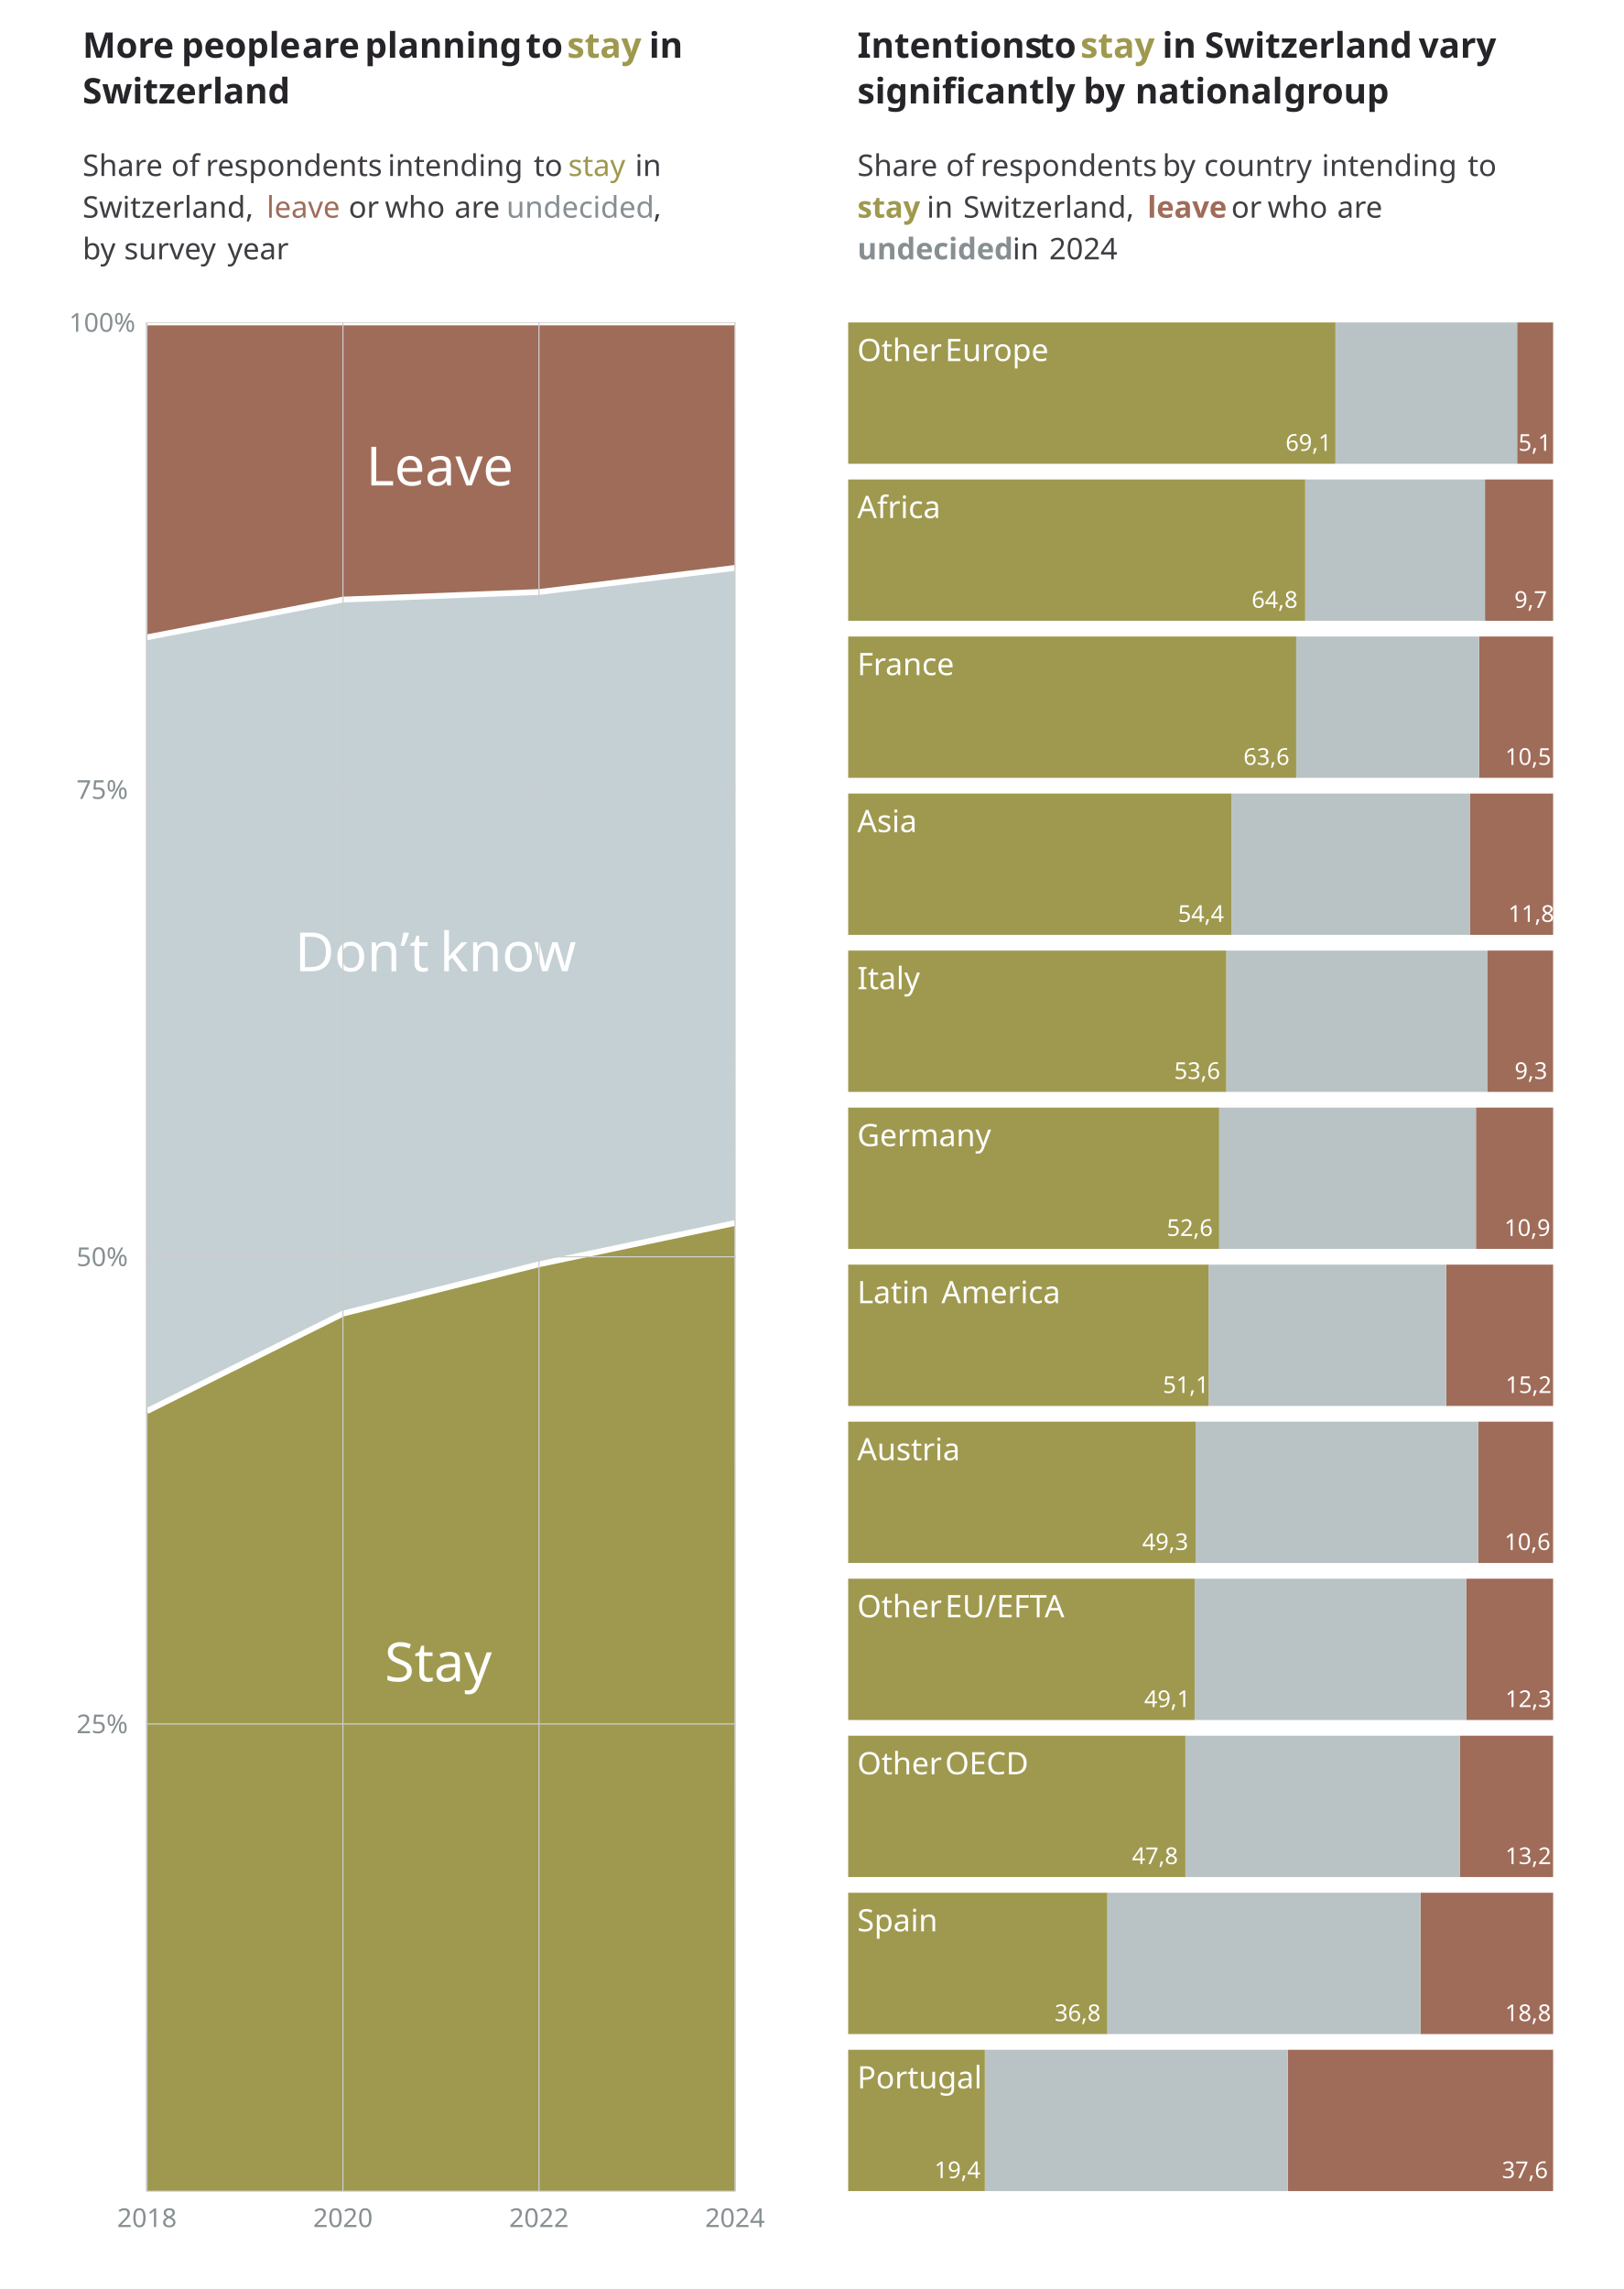
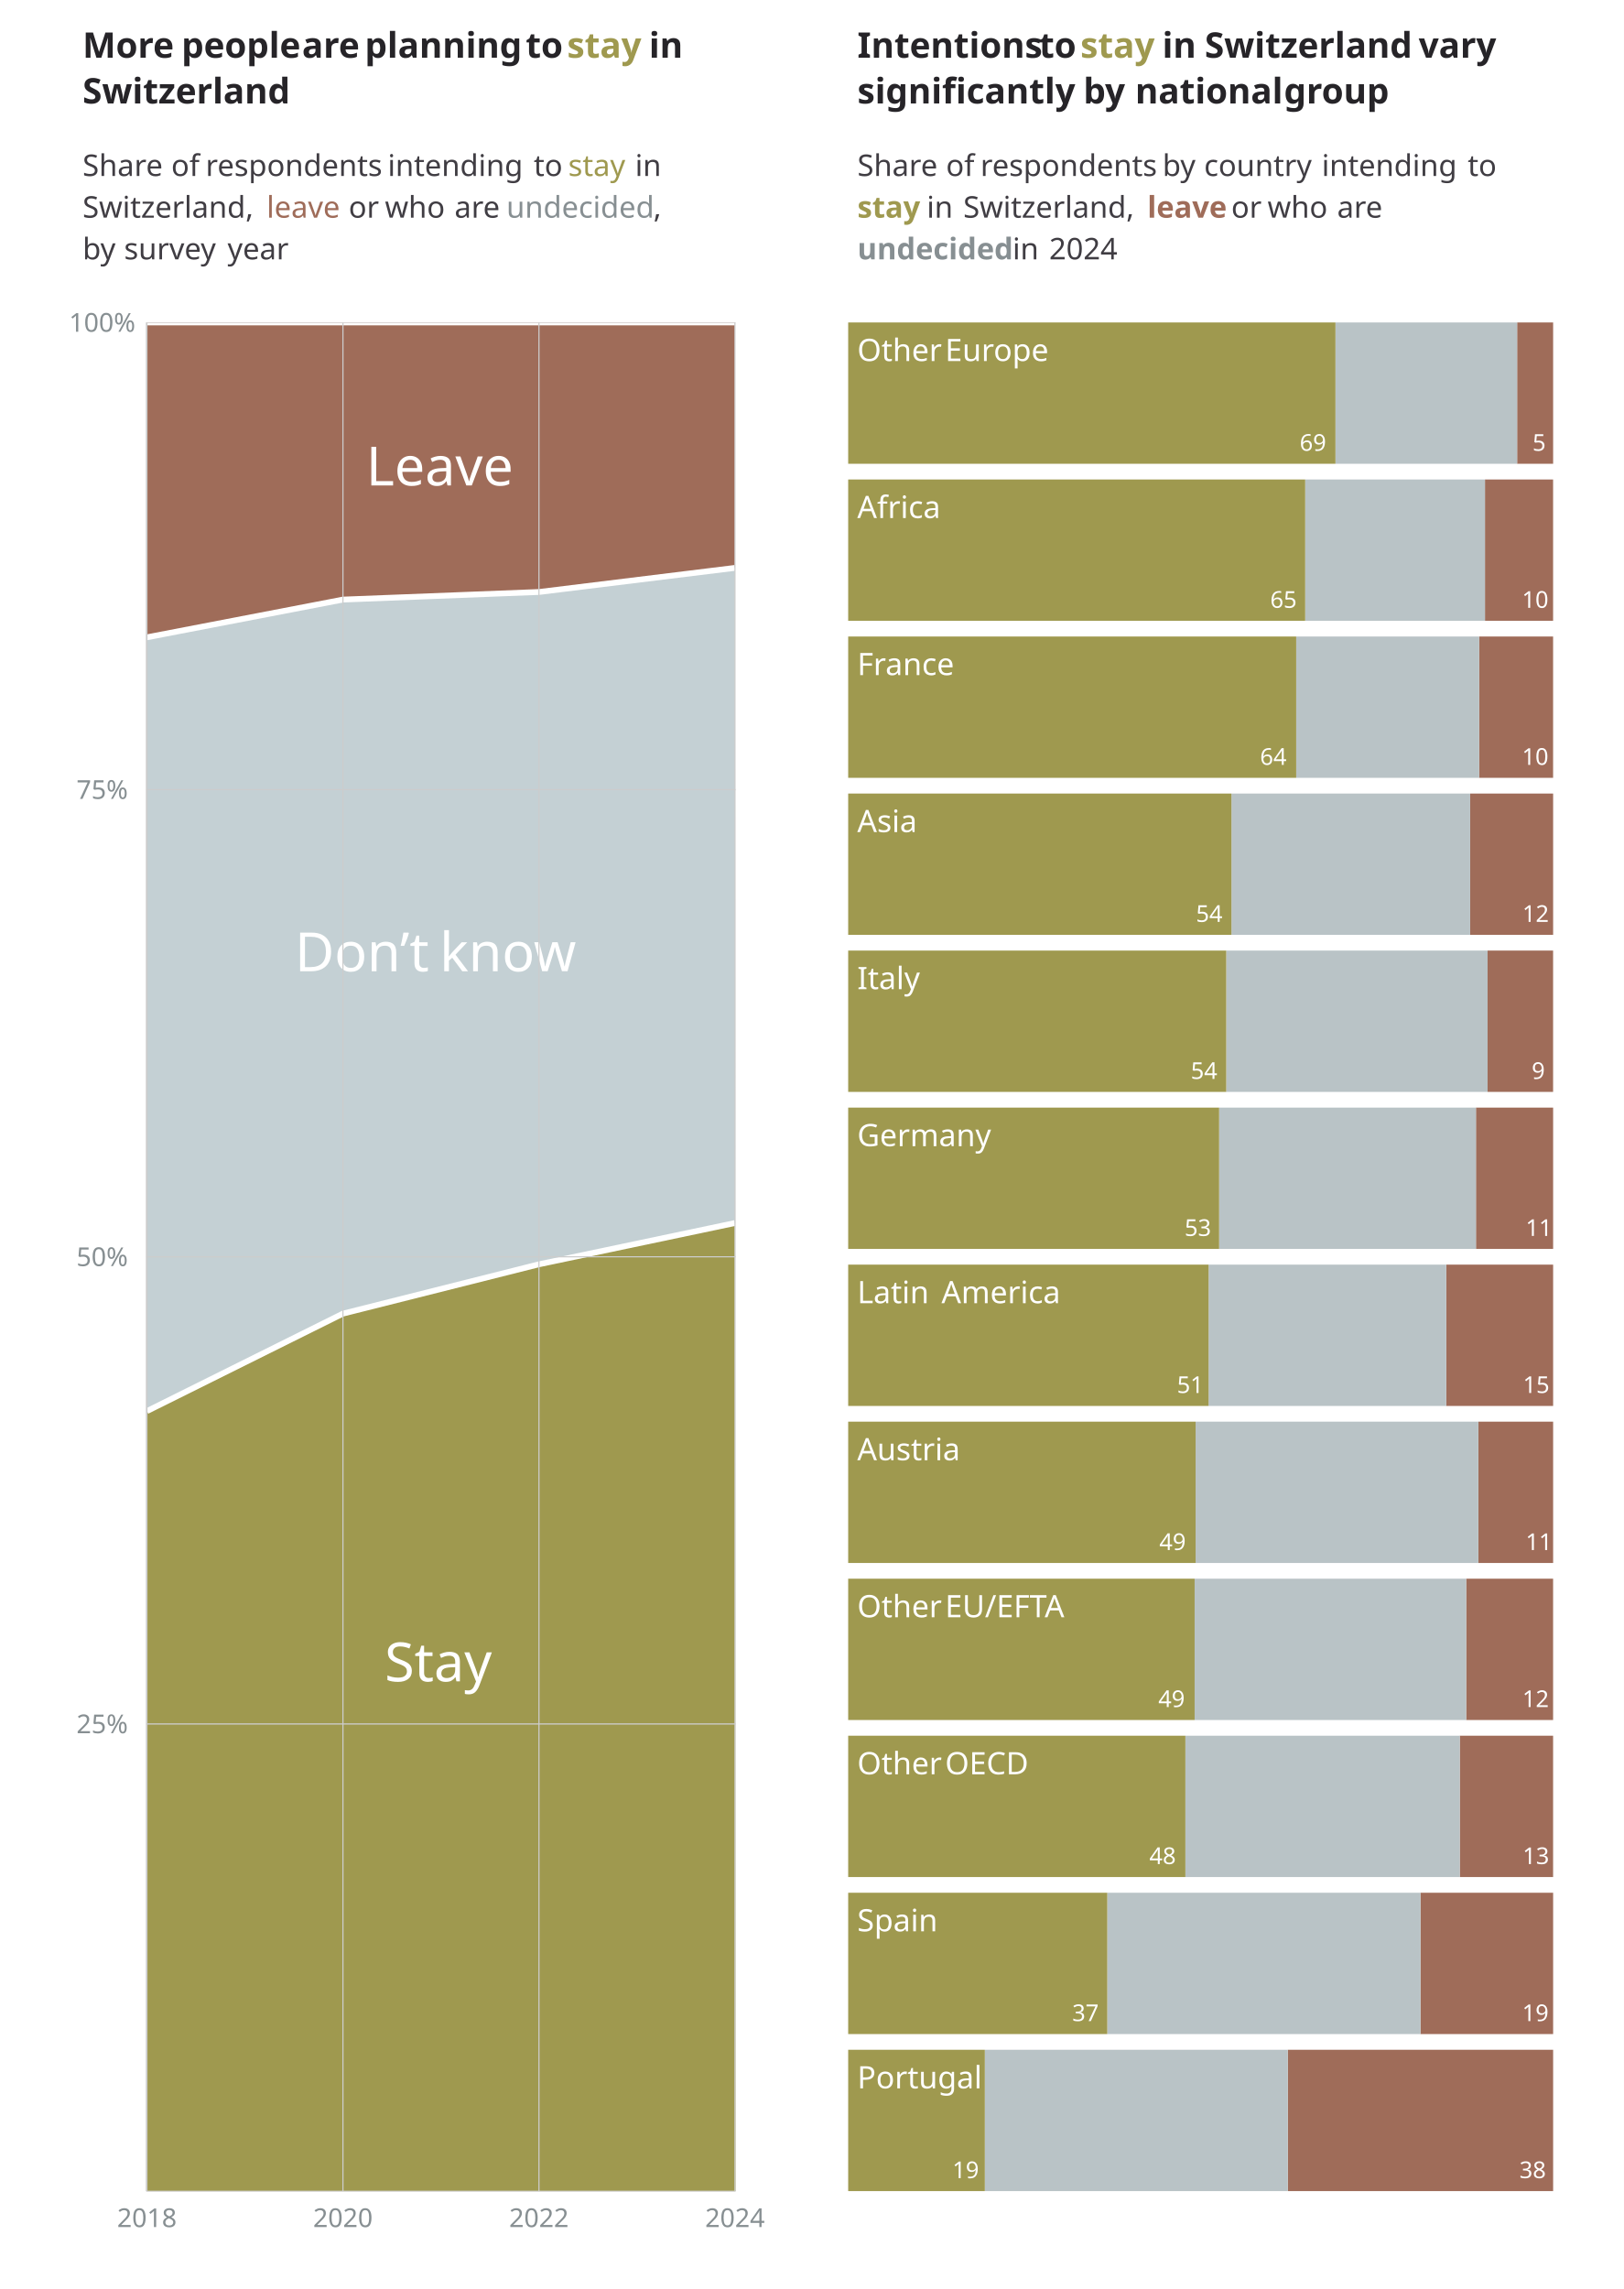
<svg xmlns="http://www.w3.org/2000/svg" width="597.60pt" height="842.40pt" viewBox="0 0 597.60 842.40">
  <g class="svglite">
    <defs>
      <style type="text/css">
    .svglite line, .svglite polyline, .svglite polygon, .svglite path, .svglite rect, .svglite circle {
      fill: none;
      stroke: #000000;
      stroke-linecap: round;
      stroke-linejoin: round;
      stroke-miterlimit: 10.00;
    }
    .svglite text {
      white-space: pre;
    }
    .svglite g.glyphgroup path {
      fill: inherit;
      stroke: none;
    }
  </style>
    </defs>
    <rect width="100%" height="100%" style="stroke: none; fill: #FFFFFF;" />
    <defs>
      <clipPath id="cpMC4wMHw1OTcuNjB8MC4wMHw4NDIuNDA=">
        <rect x="0.00" y="0.00" width="597.60" height="842.40" />
      </clipPath>
    </defs>
    <g clip-path="url(#cpMC4wMHw1OTcuNjB8MC4wMHw4NDIuNDA=)">
      <rect x="0.00" y="0.00" width="597.60" height="842.40" style="stroke-width: 1.07; stroke: #FFFFFF; fill: #FFFFFF;" />
    </g>
    <defs>
      <clipPath id="cpNTMuODd8NTcyLjIwfDExOC42N3w4MDYuMzg=">
        <rect x="53.87" y="118.67" width="518.33" height="687.70" />
      </clipPath>
    </defs>
    <g clip-path="url(#cpNTMuODd8NTcyLjIwfDExOC42N3w4MDYuMzg=)">
</g>
    <g clip-path="url(#cpMC4wMHw1OTcuNjB8MC4wMHw4NDIuNDA=)">
</g>
    <defs>
      <clipPath id="cpNS40OHwyOTAuNjd8NS40OHw4MzYuOTI=">
        <rect x="5.48" y="5.48" width="285.19" height="831.44" />
      </clipPath>
    </defs>
    <g clip-path="url(#cpNS40OHwyOTAuNjd8NS40OHw4MzYuOTI=)">
      <rect x="5.48" y="5.48" width="285.19" height="831.44" style="stroke-width: 0.00; stroke: none; fill: #FFFFFF;" />
    </g>
    <g clip-path="url(#cpMC4wMHw1OTcuNjB8MC4wMHw4NDIuNDA=)">
</g>
    <defs>
      <clipPath id="cpMjkwLjY3fDU5Mi4xMnw1LjQ4fDgzNi45Mg==">
        <rect x="290.67" y="5.48" width="301.45" height="831.44" />
      </clipPath>
    </defs>
    <g clip-path="url(#cpMjkwLjY3fDU5Mi4xMnw1LjQ4fDgzNi45Mg==)">
      <rect x="290.67" y="5.48" width="301.45" height="831.44" style="stroke-width: 0.00; stroke: none; fill: #FFFFFF;" />
    </g>
    <g clip-path="url(#cpMC4wMHw1OTcuNjB8MC4wMHw4NDIuNDA=)">
</g>
    <defs>
      <clipPath id="cpNTMuODd8MjcwLjc0fDExOC42N3w4MDYuMzg=">
        <rect x="53.87" y="118.67" width="216.88" height="687.70" />
      </clipPath>
    </defs>
    <g clip-path="url(#cpNTMuODd8MjcwLjc0fDExOC42N3w4MDYuMzg=)">
      <polygon points="54.08,118.67 54.30,118.67 126.01,118.67 126.23,118.67 126.45,118.67 198.16,118.67 198.38,118.67 198.60,118.67 270.31,118.67 270.53,118.67 270.74,806.38 270.53,208.99 270.31,209.02 198.60,217.84 198.38,217.86 198.16,217.87 126.45,220.65 126.23,220.65 126.01,220.70 54.30,234.50 54.08,234.54 53.87,806.38 " style="stroke-width: 0.00; stroke: none; stroke-linecap: butt; fill: #9F6C59;" />
      <polyline points="54.08,118.67 54.30,118.67 126.01,118.67 126.23,118.67 126.45,118.67 198.16,118.67 198.38,118.67 198.60,118.67 270.31,118.67 270.53,118.67 " style="stroke-width: 2.13; stroke: #FFFFFF; stroke-linecap: butt;" />
      <polygon points="54.08,234.54 54.30,234.50 126.01,220.70 126.23,220.65 126.45,220.65 198.16,217.87 198.38,217.86 198.60,217.84 270.31,209.02 270.53,208.99 270.74,806.38 270.53,450.09 270.31,450.14 198.60,465.24 198.38,465.29 198.16,465.34 126.45,483.39 126.23,483.44 126.01,483.55 54.30,519.21 54.08,519.32 53.87,806.38 " style="stroke-width: 0.00; stroke: none; stroke-linecap: butt; fill: #C4D0D4;" />
      <polyline points="54.08,234.54 54.30,234.50 126.01,220.70 126.23,220.65 126.45,220.65 198.16,217.87 198.38,217.86 198.60,217.84 270.31,209.02 270.53,208.99 " style="stroke-width: 2.13; stroke: #FFFFFF; stroke-linecap: butt;" />
      <polygon points="54.08,519.32 54.30,519.21 126.01,483.55 126.23,483.44 126.45,483.39 198.16,465.34 198.38,465.29 198.60,465.24 270.31,450.14 270.53,450.09 270.74,806.38 270.53,806.38 270.31,806.38 198.60,806.38 198.38,806.38 198.16,806.38 126.45,806.38 126.23,806.38 126.01,806.38 54.30,806.38 54.08,806.38 53.87,806.38 " style="stroke-width: 0.00; stroke: none; stroke-linecap: butt; fill: #9F994F;" />
      <polyline points="54.08,519.32 54.30,519.21 126.01,483.55 126.23,483.44 126.45,483.39 198.16,465.34 198.38,465.29 198.60,465.24 270.31,450.14 270.53,450.09 " style="stroke-width: 2.13; stroke: #FFFFFF; stroke-linecap: butt;" />
      <text x="141.59" y="618.77" style="font-size: 19.92px;fill: #FFFFFF; font-family: &quot;Roboto Slab&quot;;">Stay</text>
      <text x="108.54" y="357.45" style="font-size: 19.92px;fill: #FFFFFF; font-family: &quot;Roboto Slab&quot;;">Don’t</text>
      <text x="161.83" y="357.45" style="font-size: 19.92px;fill: #FFFFFF; font-family: &quot;Roboto Slab&quot;;">know</text>
      <text x="134.75" y="178.65" style="font-size: 19.92px;fill: #FFFFFF; font-family: &quot;Roboto Slab&quot;;">Leave</text>
      <rect x="53.87" y="118.67" width="216.88" height="687.70" style="stroke-width: 0.00; stroke: none;" />
      <polyline points="53.87,634.45 270.74,634.45 " style="stroke-width: 0.43; stroke: #CCCCCC; stroke-linecap: butt;" />
      <polyline points="53.87,462.53 270.74,462.53 " style="stroke-width: 0.43; stroke: #CCCCCC; stroke-linecap: butt;" />
      <polyline points="53.87,290.60 270.74,290.60 " style="stroke-width: 0.43; stroke: #CCCCCC; stroke-linecap: butt;" />
      <polyline points="53.87,118.67 270.74,118.67 " style="stroke-width: 0.43; stroke: #CCCCCC; stroke-linecap: butt;" />
      <polyline points="54.08,806.38 54.08,118.67 " style="stroke-width: 0.43; stroke: #CCCCCC; stroke-linecap: butt;" />
      <polyline points="126.23,806.38 126.23,118.67 " style="stroke-width: 0.43; stroke: #CCCCCC; stroke-linecap: butt;" />
      <polyline points="198.38,806.38 198.38,118.67 " style="stroke-width: 0.43; stroke: #CCCCCC; stroke-linecap: butt;" />
      <polyline points="270.53,806.38 270.53,118.67 " style="stroke-width: 0.43; stroke: #CCCCCC; stroke-linecap: butt;" />
    </g>
    <g clip-path="url(#cpMC4wMHw1OTcuNjB8MC4wMHw4NDIuNDA=)">
      <polyline points="53.87,806.38 53.87,118.67 " style="stroke-width: 0.32; stroke: #CCCCCC; stroke-linecap: butt;" />
      <text x="37.62" y="637.86" text-anchor="middle" style="font-size: 9.60px;fill: #878F92; font-family: &quot;Roboto Slab&quot;;">25%</text>
      <text x="37.62" y="465.94" text-anchor="middle" style="font-size: 9.60px;fill: #878F92; font-family: &quot;Roboto Slab&quot;;">50%</text>
      <text x="37.62" y="294.01" text-anchor="middle" style="font-size: 9.60px;fill: #878F92; font-family: &quot;Roboto Slab&quot;;">75%</text>
      <text x="37.62" y="122.09" text-anchor="middle" style="font-size: 9.60px;fill: #878F92; font-family: &quot;Roboto Slab&quot;;">100%</text>
      <polyline points="53.87,806.38 270.74,806.38 " style="stroke-width: 0.32; stroke: #CCCCCC; stroke-linecap: butt;" />
      <text x="54.08" y="819.61" text-anchor="middle" style="font-size: 9.60px;fill: #878F92; font-family: &quot;Roboto Slab&quot;;">2018</text>
      <text x="126.23" y="819.61" text-anchor="middle" style="font-size: 9.60px;fill: #878F92; font-family: &quot;Roboto Slab&quot;;">2020</text>
      <text x="198.38" y="819.61" text-anchor="middle" style="font-size: 9.60px;fill: #878F92; font-family: &quot;Roboto Slab&quot;;">2022</text>
      <text x="270.53" y="819.61" text-anchor="middle" style="font-size: 9.60px;fill: #878F92; font-family: &quot;Roboto Slab&quot;;">2024</text>
      <text x="30.39" y="64.77" style="font-size: 11.00px;fill: #403D43; font-family: &quot;Roboto Slab&quot;;">Share</text>
      <text x="63.02" y="64.77" style="font-size: 11.00px;fill: #403D43; font-family: &quot;Roboto Slab&quot;;">of</text>
      <text x="75.68" y="64.77" style="font-size: 11.00px;fill: #403D43; font-family: &quot;Roboto Slab&quot;;">respondents</text>
      <text x="142.71" y="64.77" style="font-size: 11.00px;fill: #403D43; font-family: &quot;Roboto Slab&quot;;">intending</text>
      <text x="196.45" y="64.77" style="font-size: 11.00px;fill: #403D43; font-family: &quot;Roboto Slab&quot;;">to</text>
      <text x="209.15" y="64.77" style="font-size: 11.00px;fill: #9F994F; font-family: &quot;Roboto Slab&quot;;">stay</text>
      <text x="233.77" y="64.77" style="font-size: 11.00px;fill: #403D43; font-family: &quot;Roboto Slab&quot;;">in</text>
      <text x="30.39" y="80.11" style="font-size: 11.00px;fill: #403D43; font-family: &quot;Roboto Slab&quot;;">Switzerland,</text>
      <text x="98.14" y="80.11" style="font-size: 11.00px;fill: #9F6C59; font-family: &quot;Roboto Slab&quot;;">leave</text>
      <text x="128.32" y="80.11" style="font-size: 11.00px;fill: #403D43; font-family: &quot;Roboto Slab&quot;;">or</text>
      <text x="141.68" y="80.11" style="font-size: 11.00px;fill: #403D43; font-family: &quot;Roboto Slab&quot;;">who</text>
      <text x="167.30" y="80.11" style="font-size: 11.00px;fill: #403D43; font-family: &quot;Roboto Slab&quot;;">are</text>
      <text x="186.39" y="80.11" style="font-size: 11.00px;fill: #878F92; font-family: &quot;Roboto Slab&quot;;">undecided</text>
      <text x="240.52" y="80.11" style="font-size: 11.00px;fill: #403D43; font-family: &quot;Roboto Slab&quot;;">,</text>
      <text x="30.39" y="95.45" style="font-size: 11.00px;fill: #403D43; font-family: &quot;Roboto Slab&quot;;">by</text>
      <text x="45.67" y="95.45" style="font-size: 11.00px;fill: #403D43; font-family: &quot;Roboto Slab&quot;;">survey</text>
      <text x="83.74" y="95.45" style="font-size: 11.00px;fill: #403D43; font-family: &quot;Roboto Slab&quot;;">year</text>
      <text x="30.39" y="21.25" style="font-size: 13.00px; font-weight: 800;fill: #262428; font-family: &quot;Roboto Slab&quot;;">More</text>
      <text x="66.79" y="21.25" style="font-size: 13.00px; font-weight: 800;fill: #262428; font-family: &quot;Roboto Slab&quot;;">people</text>
      <text x="111.17" y="21.25" style="font-size: 13.00px; font-weight: 800;fill: #262428; font-family: &quot;Roboto Slab&quot;;">are</text>
      <text x="134.27" y="21.25" style="font-size: 13.00px; font-weight: 800;fill: #262428; font-family: &quot;Roboto Slab&quot;;">planning</text>
      <text x="193.51" y="21.25" style="font-size: 13.00px; font-weight: 800;fill: #262428; font-family: &quot;Roboto Slab&quot;;">to</text>
      <text x="208.74" y="21.25" style="font-size: 13.00px; font-weight: 800;fill: #9F994F; font-family: &quot;Roboto Slab&quot;;">stay</text>
      <text x="238.87" y="21.25" style="font-size: 13.00px; font-weight: 800;fill: #262428; font-family: &quot;Roboto Slab&quot;;">in</text>
      <text x="30.39" y="38.08" style="font-size: 13.00px; font-weight: 800;fill: #262428; font-family: &quot;Roboto Slab&quot;;">Switzerland</text>
      <rect x="311.94" y="118.67" width="260.25" height="687.70" style="stroke-width: 0.00; stroke: none; fill: #FFFFFF;" />
      <rect x="546.59" y="176.46" width="25.08" height="52.01" style="stroke-width: 1.16; stroke: none; stroke-linecap: butt; stroke-linejoin: miter; fill: #9F6C59;" />
      <rect x="541.14" y="292.04" width="30.54" height="52.01" style="stroke-width: 1.16; stroke: none; stroke-linecap: butt; stroke-linejoin: miter; fill: #9F6C59;" />
      <rect x="544.14" y="523.20" width="27.54" height="52.01" style="stroke-width: 1.16; stroke: none; stroke-linecap: butt; stroke-linejoin: miter; fill: #9F6C59;" />
      <rect x="544.44" y="234.25" width="27.23" height="52.01" style="stroke-width: 1.16; stroke: none; stroke-linecap: butt; stroke-linejoin: miter; fill: #9F6C59;" />
      <rect x="543.27" y="407.62" width="28.41" height="52.01" style="stroke-width: 1.16; stroke: none; stroke-linecap: butt; stroke-linejoin: miter; fill: #9F6C59;" />
      <rect x="547.56" y="349.83" width="24.11" height="52.01" style="stroke-width: 1.16; stroke: none; stroke-linecap: butt; stroke-linejoin: miter; fill: #9F6C59;" />
      <rect x="532.32" y="465.41" width="39.36" height="52.01" style="stroke-width: 1.16; stroke: none; stroke-linecap: butt; stroke-linejoin: miter; fill: #9F6C59;" />
      <rect x="539.67" y="580.99" width="32.00" height="52.01" style="stroke-width: 1.16; stroke: none; stroke-linecap: butt; stroke-linejoin: miter; fill: #9F6C59;" />
      <rect x="558.43" y="118.67" width="13.25" height="52.01" style="stroke-width: 1.16; stroke: none; stroke-linecap: butt; stroke-linejoin: miter; fill: #9F6C59;" />
      <rect x="537.32" y="638.78" width="34.35" height="52.01" style="stroke-width: 1.16; stroke: none; stroke-linecap: butt; stroke-linejoin: miter; fill: #9F6C59;" />
      <rect x="474.02" y="754.36" width="97.66" height="52.01" style="stroke-width: 1.16; stroke: none; stroke-linecap: butt; stroke-linejoin: miter; fill: #9F6C59;" />
      <rect x="522.84" y="696.57" width="48.84" height="52.01" style="stroke-width: 1.16; stroke: none; stroke-linecap: butt; stroke-linejoin: miter; fill: #9F6C59;" />
      <rect x="480.42" y="176.46" width="66.17" height="52.01" style="stroke-width: 1.16; stroke: none; stroke-linecap: butt; stroke-linejoin: miter; fill: #B9C3C6;" />
      <rect x="453.27" y="292.04" width="87.87" height="52.01" style="stroke-width: 1.16; stroke: none; stroke-linecap: butt; stroke-linejoin: miter; fill: #B9C3C6;" />
      <rect x="440.09" y="523.20" width="104.05" height="52.01" style="stroke-width: 1.16; stroke: none; stroke-linecap: butt; stroke-linejoin: miter; fill: #B9C3C6;" />
      <rect x="477.12" y="234.25" width="67.33" height="52.01" style="stroke-width: 1.16; stroke: none; stroke-linecap: butt; stroke-linejoin: miter; fill: #B9C3C6;" />
      <rect x="448.75" y="407.62" width="94.52" height="52.01" style="stroke-width: 1.16; stroke: none; stroke-linecap: butt; stroke-linejoin: miter; fill: #B9C3C6;" />
      <rect x="451.36" y="349.83" width="96.20" height="52.01" style="stroke-width: 1.16; stroke: none; stroke-linecap: butt; stroke-linejoin: miter; fill: #B9C3C6;" />
      <rect x="444.86" y="465.41" width="87.46" height="52.01" style="stroke-width: 1.16; stroke: none; stroke-linecap: butt; stroke-linejoin: miter; fill: #B9C3C6;" />
      <rect x="439.72" y="580.99" width="99.95" height="52.01" style="stroke-width: 1.16; stroke: none; stroke-linecap: butt; stroke-linejoin: miter; fill: #B9C3C6;" />
      <rect x="491.57" y="118.67" width="66.86" height="52.01" style="stroke-width: 1.16; stroke: none; stroke-linecap: butt; stroke-linejoin: miter; fill: #B9C3C6;" />
      <rect x="436.32" y="638.78" width="101.00" height="52.01" style="stroke-width: 1.16; stroke: none; stroke-linecap: butt; stroke-linejoin: miter; fill: #B9C3C6;" />
      <rect x="362.50" y="754.36" width="111.52" height="52.01" style="stroke-width: 1.16; stroke: none; stroke-linecap: butt; stroke-linejoin: miter; fill: #B9C3C6;" />
      <rect x="407.57" y="696.57" width="115.27" height="52.01" style="stroke-width: 1.16; stroke: none; stroke-linecap: butt; stroke-linejoin: miter; fill: #B9C3C6;" />
      <rect x="312.20" y="176.46" width="168.22" height="52.01" style="stroke-width: 1.16; stroke: none; stroke-linecap: butt; stroke-linejoin: miter; fill: #9F994F;" />
      <rect x="312.20" y="292.04" width="141.07" height="52.01" style="stroke-width: 1.16; stroke: none; stroke-linecap: butt; stroke-linejoin: miter; fill: #9F994F;" />
      <rect x="312.20" y="523.20" width="127.89" height="52.01" style="stroke-width: 1.16; stroke: none; stroke-linecap: butt; stroke-linejoin: miter; fill: #9F994F;" />
      <rect x="312.20" y="234.25" width="164.91" height="52.01" style="stroke-width: 1.16; stroke: none; stroke-linecap: butt; stroke-linejoin: miter; fill: #9F994F;" />
      <rect x="312.20" y="407.62" width="136.54" height="52.01" style="stroke-width: 1.16; stroke: none; stroke-linecap: butt; stroke-linejoin: miter; fill: #9F994F;" />
      <rect x="312.20" y="349.83" width="139.16" height="52.01" style="stroke-width: 1.16; stroke: none; stroke-linecap: butt; stroke-linejoin: miter; fill: #9F994F;" />
      <rect x="312.20" y="465.41" width="132.66" height="52.01" style="stroke-width: 1.16; stroke: none; stroke-linecap: butt; stroke-linejoin: miter; fill: #9F994F;" />
      <rect x="312.20" y="580.99" width="127.52" height="52.01" style="stroke-width: 1.16; stroke: none; stroke-linecap: butt; stroke-linejoin: miter; fill: #9F994F;" />
      <rect x="312.20" y="118.67" width="179.36" height="52.01" style="stroke-width: 1.16; stroke: none; stroke-linecap: butt; stroke-linejoin: miter; fill: #9F994F;" />
      <rect x="312.20" y="638.78" width="124.12" height="52.01" style="stroke-width: 1.16; stroke: none; stroke-linecap: butt; stroke-linejoin: miter; fill: #9F994F;" />
      <rect x="312.20" y="754.36" width="50.30" height="52.01" style="stroke-width: 1.16; stroke: none; stroke-linecap: butt; stroke-linejoin: miter; fill: #9F994F;" />
      <rect x="312.20" y="696.57" width="95.37" height="52.01" style="stroke-width: 1.16; stroke: none; stroke-linecap: butt; stroke-linejoin: miter; fill: #9F994F;" />
-       <text x="343.94" y="801.60" style="font-size: 8.54px;fill: #FFFFFF; font-family: &quot;Roboto Slab&quot;;">19,4</text>
-       <text x="388.20" y="743.81" style="font-size: 8.54px;fill: #FFFFFF; font-family: &quot;Roboto Slab&quot;;">36,8</text>
-       <text x="416.67" y="686.02" style="font-size: 8.54px;fill: #FFFFFF; font-family: &quot;Roboto Slab&quot;;">47,8</text>
-       <text x="421.16" y="628.23" style="font-size: 8.54px;fill: #FFFFFF; font-family: &quot;Roboto Slab&quot;;">49,1</text>
-       <text x="420.44" y="570.44" style="font-size: 8.54px;fill: #FFFFFF; font-family: &quot;Roboto Slab&quot;;">49,3</text>
-       <text x="428.04" y="512.65" style="font-size: 8.54px;fill: #FFFFFF; font-family: &quot;Roboto Slab&quot;;">51,1</text>
-       <text x="429.47" y="454.86" style="font-size: 8.54px;fill: #FFFFFF; font-family: &quot;Roboto Slab&quot;;">52,6</text>
-       <text x="432.20" y="397.07" style="font-size: 8.54px;fill: #FFFFFF; font-family: &quot;Roboto Slab&quot;;">53,6</text>
-       <text x="433.59" y="339.28" style="font-size: 8.54px;fill: #FFFFFF; font-family: &quot;Roboto Slab&quot;;">54,4</text>
-       <text x="457.69" y="281.49" style="font-size: 8.54px;fill: #FFFFFF; font-family: &quot;Roboto Slab&quot;;">63,6</text>
-       <text x="460.71" y="223.70" style="font-size: 8.54px;fill: #FFFFFF; font-family: &quot;Roboto Slab&quot;;">64,8</text>
-       <text x="473.19" y="165.91" style="font-size: 8.54px;fill: #FFFFFF; font-family: &quot;Roboto Slab&quot;;">69,1</text>
-       <text x="552.83" y="801.60" style="font-size: 8.54px;fill: #FFFFFF; font-family: &quot;Roboto Slab&quot;;">37,6</text>
-       <text x="553.97" y="743.81" style="font-size: 8.54px;fill: #FFFFFF; font-family: &quot;Roboto Slab&quot;;">18,8</text>
-       <text x="554.07" y="686.02" style="font-size: 8.54px;fill: #FFFFFF; font-family: &quot;Roboto Slab&quot;;">13,2</text>
-       <text x="554.07" y="628.23" style="font-size: 8.54px;fill: #FFFFFF; font-family: &quot;Roboto Slab&quot;;">12,3</text>
-       <text x="553.76" y="570.44" style="font-size: 8.54px;fill: #FFFFFF; font-family: &quot;Roboto Slab&quot;;">10,6</text>
-       <text x="554.17" y="512.65" style="font-size: 8.54px;fill: #FFFFFF; font-family: &quot;Roboto Slab&quot;;">15,2</text>
-       <text x="553.72" y="454.86" style="font-size: 8.54px;fill: #FFFFFF; font-family: &quot;Roboto Slab&quot;;">10,9</text>
-       <text x="557.49" y="397.07" style="font-size: 8.54px;fill: #FFFFFF; font-family: &quot;Roboto Slab&quot;;">9,3</text>
-       <text x="555.16" y="339.28" style="font-size: 8.54px;fill: #FFFFFF; font-family: &quot;Roboto Slab&quot;;">11,8</text>
-       <text x="554.02" y="281.49" style="font-size: 8.54px;fill: #FFFFFF; font-family: &quot;Roboto Slab&quot;;">10,5</text>
-       <text x="557.40" y="223.70" style="font-size: 8.54px;fill: #FFFFFF; font-family: &quot;Roboto Slab&quot;;">9,7</text>
-       <text x="558.89" y="165.91" style="font-size: 8.54px;fill: #FFFFFF; font-family: &quot;Roboto Slab&quot;;">5,1</text>
+       <text x="350.57" y="801.60" style="font-size: 8.54px;fill: #FFFFFF; font-family: &quot;Roboto Slab&quot;;">19</text>
+       <text x="394.66" y="743.81" style="font-size: 8.54px;fill: #FFFFFF; font-family: &quot;Roboto Slab&quot;;">37</text>
+       <text x="423.06" y="686.02" style="font-size: 8.54px;fill: #FFFFFF; font-family: &quot;Roboto Slab&quot;;">48</text>
+       <text x="426.36" y="628.23" style="font-size: 8.54px;fill: #FFFFFF; font-family: &quot;Roboto Slab&quot;;">49</text>
+       <text x="426.73" y="570.44" style="font-size: 8.54px;fill: #FFFFFF; font-family: &quot;Roboto Slab&quot;;">49</text>
+       <text x="433.24" y="512.65" style="font-size: 8.54px;fill: #FFFFFF; font-family: &quot;Roboto Slab&quot;;">51</text>
+       <text x="436.03" y="454.86" style="font-size: 8.54px;fill: #FFFFFF; font-family: &quot;Roboto Slab&quot;;">53</text>
+       <text x="438.31" y="397.07" style="font-size: 8.54px;fill: #FFFFFF; font-family: &quot;Roboto Slab&quot;;">54</text>
+       <text x="440.22" y="339.28" style="font-size: 8.54px;fill: #FFFFFF; font-family: &quot;Roboto Slab&quot;;">54</text>
+       <text x="463.80" y="281.49" style="font-size: 8.54px;fill: #FFFFFF; font-family: &quot;Roboto Slab&quot;;">64</text>
+       <text x="467.55" y="223.70" style="font-size: 8.54px;fill: #FFFFFF; font-family: &quot;Roboto Slab&quot;;">65</text>
+       <text x="478.39" y="165.91" style="font-size: 8.54px;fill: #FFFFFF; font-family: &quot;Roboto Slab&quot;;">69</text>
+       <text x="559.27" y="801.60" style="font-size: 8.54px;fill: #FFFFFF; font-family: &quot;Roboto Slab&quot;;">38</text>
+       <text x="560.27" y="743.81" style="font-size: 8.54px;fill: #FFFFFF; font-family: &quot;Roboto Slab&quot;;">19</text>
+       <text x="560.47" y="686.02" style="font-size: 8.54px;fill: #FFFFFF; font-family: &quot;Roboto Slab&quot;;">13</text>
+       <text x="560.36" y="628.23" style="font-size: 8.54px;fill: #FFFFFF; font-family: &quot;Roboto Slab&quot;;">12</text>
+       <text x="561.56" y="570.44" style="font-size: 8.54px;fill: #FFFFFF; font-family: &quot;Roboto Slab&quot;;">11</text>
+       <text x="560.57" y="512.65" style="font-size: 8.54px;fill: #FFFFFF; font-family: &quot;Roboto Slab&quot;;">15</text>
+       <text x="561.56" y="454.86" style="font-size: 8.54px;fill: #FFFFFF; font-family: &quot;Roboto Slab&quot;;">11</text>
+       <text x="563.79" y="397.07" style="font-size: 8.54px;fill: #FFFFFF; font-family: &quot;Roboto Slab&quot;;">9</text>
+       <text x="560.36" y="339.28" style="font-size: 8.54px;fill: #FFFFFF; font-family: &quot;Roboto Slab&quot;;">12</text>
+       <text x="560.21" y="281.49" style="font-size: 8.54px;fill: #FFFFFF; font-family: &quot;Roboto Slab&quot;;">10</text>
+       <text x="560.21" y="223.70" style="font-size: 8.54px;fill: #FFFFFF; font-family: &quot;Roboto Slab&quot;;">10</text>
+       <text x="564.09" y="165.91" style="font-size: 8.54px;fill: #FFFFFF; font-family: &quot;Roboto Slab&quot;;">5</text>
      <text x="315.54" y="768.56" style="font-size: 11.38px;fill: #FFFFFF; font-family: &quot;Roboto Slab&quot;;">Portugal</text>
      <text x="315.54" y="710.77" style="font-size: 11.38px;fill: #FFFFFF; font-family: &quot;Roboto Slab&quot;;">Spain</text>
      <text x="315.54" y="652.98" style="font-size: 11.38px;fill: #FFFFFF; font-family: &quot;Roboto Slab&quot;;">Other</text>
      <text x="347.87" y="652.98" style="font-size: 11.38px;fill: #FFFFFF; font-family: &quot;Roboto Slab&quot;;">OECD</text>
      <text x="315.54" y="595.19" style="font-size: 11.38px;fill: #FFFFFF; font-family: &quot;Roboto Slab&quot;;">Other</text>
      <text x="347.87" y="595.19" style="font-size: 11.38px;fill: #FFFFFF; font-family: &quot;Roboto Slab&quot;;">EU/EFTA</text>
      <text x="315.54" y="537.40" style="font-size: 11.38px;fill: #FFFFFF; font-family: &quot;Roboto Slab&quot;;">Austria</text>
      <text x="315.54" y="479.61" style="font-size: 11.38px;fill: #FFFFFF; font-family: &quot;Roboto Slab&quot;;">Latin</text>
      <text x="346.53" y="479.61" style="font-size: 11.38px;fill: #FFFFFF; font-family: &quot;Roboto Slab&quot;;">America</text>
      <text x="315.54" y="421.82" style="font-size: 11.38px;fill: #FFFFFF; font-family: &quot;Roboto Slab&quot;;">Germany</text>
      <text x="315.54" y="364.03" style="font-size: 11.38px;fill: #FFFFFF; font-family: &quot;Roboto Slab&quot;;">Italy</text>
      <text x="315.54" y="306.24" style="font-size: 11.38px;fill: #FFFFFF; font-family: &quot;Roboto Slab&quot;;">Asia</text>
      <text x="315.54" y="248.45" style="font-size: 11.38px;fill: #FFFFFF; font-family: &quot;Roboto Slab&quot;;">France</text>
      <text x="315.54" y="190.66" style="font-size: 11.38px;fill: #FFFFFF; font-family: &quot;Roboto Slab&quot;;">Africa</text>
      <text x="315.54" y="132.87" style="font-size: 11.38px;fill: #FFFFFF; font-family: &quot;Roboto Slab&quot;;">Other</text>
      <text x="347.87" y="132.87" style="font-size: 11.38px;fill: #FFFFFF; font-family: &quot;Roboto Slab&quot;;">Europe</text>
      <text x="315.58" y="64.77" style="font-size: 11.00px;fill: #403D43; font-family: &quot;Roboto Slab&quot;;">Share</text>
      <text x="348.21" y="64.77" style="font-size: 11.00px;fill: #403D43; font-family: &quot;Roboto Slab&quot;;">of</text>
      <text x="360.87" y="64.77" style="font-size: 11.00px;fill: #403D43; font-family: &quot;Roboto Slab&quot;;">respondents</text>
      <text x="427.90" y="64.77" style="font-size: 11.00px;fill: #403D43; font-family: &quot;Roboto Slab&quot;;">by</text>
      <text x="443.19" y="64.77" style="font-size: 11.00px;fill: #403D43; font-family: &quot;Roboto Slab&quot;;">country</text>
      <text x="486.50" y="64.77" style="font-size: 11.00px;fill: #403D43; font-family: &quot;Roboto Slab&quot;;">intending</text>
      <text x="540.24" y="64.77" style="font-size: 11.00px;fill: #403D43; font-family: &quot;Roboto Slab&quot;;">to</text>
      <text x="315.58" y="80.11" style="font-size: 11.00px; font-weight: 800;fill: #9F994F; font-family: &quot;Roboto Slab&quot;;">stay</text>
      <text x="341.12" y="80.11" style="font-size: 11.00px;fill: #403D43; font-family: &quot;Roboto Slab&quot;;">in</text>
      <text x="354.56" y="80.11" style="font-size: 11.00px;fill: #403D43; font-family: &quot;Roboto Slab&quot;;">Switzerland,</text>
      <text x="422.32" y="80.11" style="font-size: 11.00px; font-weight: 800;fill: #9F6C59; font-family: &quot;Roboto Slab&quot;;">leave</text>
      <text x="453.20" y="80.11" style="font-size: 11.00px;fill: #403D43; font-family: &quot;Roboto Slab&quot;;">or</text>
      <text x="466.56" y="80.11" style="font-size: 11.00px;fill: #403D43; font-family: &quot;Roboto Slab&quot;;">who</text>
      <text x="492.18" y="80.11" style="font-size: 11.00px;fill: #403D43; font-family: &quot;Roboto Slab&quot;;">are</text>
      <text x="315.58" y="95.45" style="font-size: 11.00px; font-weight: 800;fill: #878F92; font-family: &quot;Roboto Slab&quot;;">undecided</text>
      <text x="372.71" y="95.45" style="font-size: 11.00px;fill: #403D43; font-family: &quot;Roboto Slab&quot;;">in</text>
      <text x="386.16" y="95.45" style="font-size: 11.00px;fill: #403D43; font-family: &quot;Roboto Slab&quot;;">2024</text>
      <text x="315.58" y="21.25" style="font-size: 13.00px; font-weight: 800;fill: #262428; font-family: &quot;Roboto Slab&quot;;">Intentions</text>
      <text x="382.45" y="21.25" style="font-size: 13.00px; font-weight: 800;fill: #262428; font-family: &quot;Roboto Slab&quot;;">to</text>
      <text x="397.68" y="21.25" style="font-size: 13.00px; font-weight: 800;fill: #9F994F; font-family: &quot;Roboto Slab&quot;;">stay</text>
      <text x="427.81" y="21.25" style="font-size: 13.00px; font-weight: 800;fill: #262428; font-family: &quot;Roboto Slab&quot;;">in</text>
      <text x="443.43" y="21.25" style="font-size: 13.00px; font-weight: 800;fill: #262428; font-family: &quot;Roboto Slab&quot;;">Switzerland</text>
      <text x="522.20" y="21.25" style="font-size: 13.00px; font-weight: 800;fill: #262428; font-family: &quot;Roboto Slab&quot;;">vary</text>
      <text x="315.58" y="38.08" style="font-size: 13.00px; font-weight: 800;fill: #262428; font-family: &quot;Roboto Slab&quot;;">significantly</text>
      <text x="398.76" y="38.08" style="font-size: 13.00px; font-weight: 800;fill: #262428; font-family: &quot;Roboto Slab&quot;;">by</text>
      <text x="417.82" y="38.08" style="font-size: 13.00px; font-weight: 800;fill: #262428; font-family: &quot;Roboto Slab&quot;;">national</text>
      <text x="472.61" y="38.08" style="font-size: 13.00px; font-weight: 800;fill: #262428; font-family: &quot;Roboto Slab&quot;;">group</text>
    </g>
  </g>
</svg>
